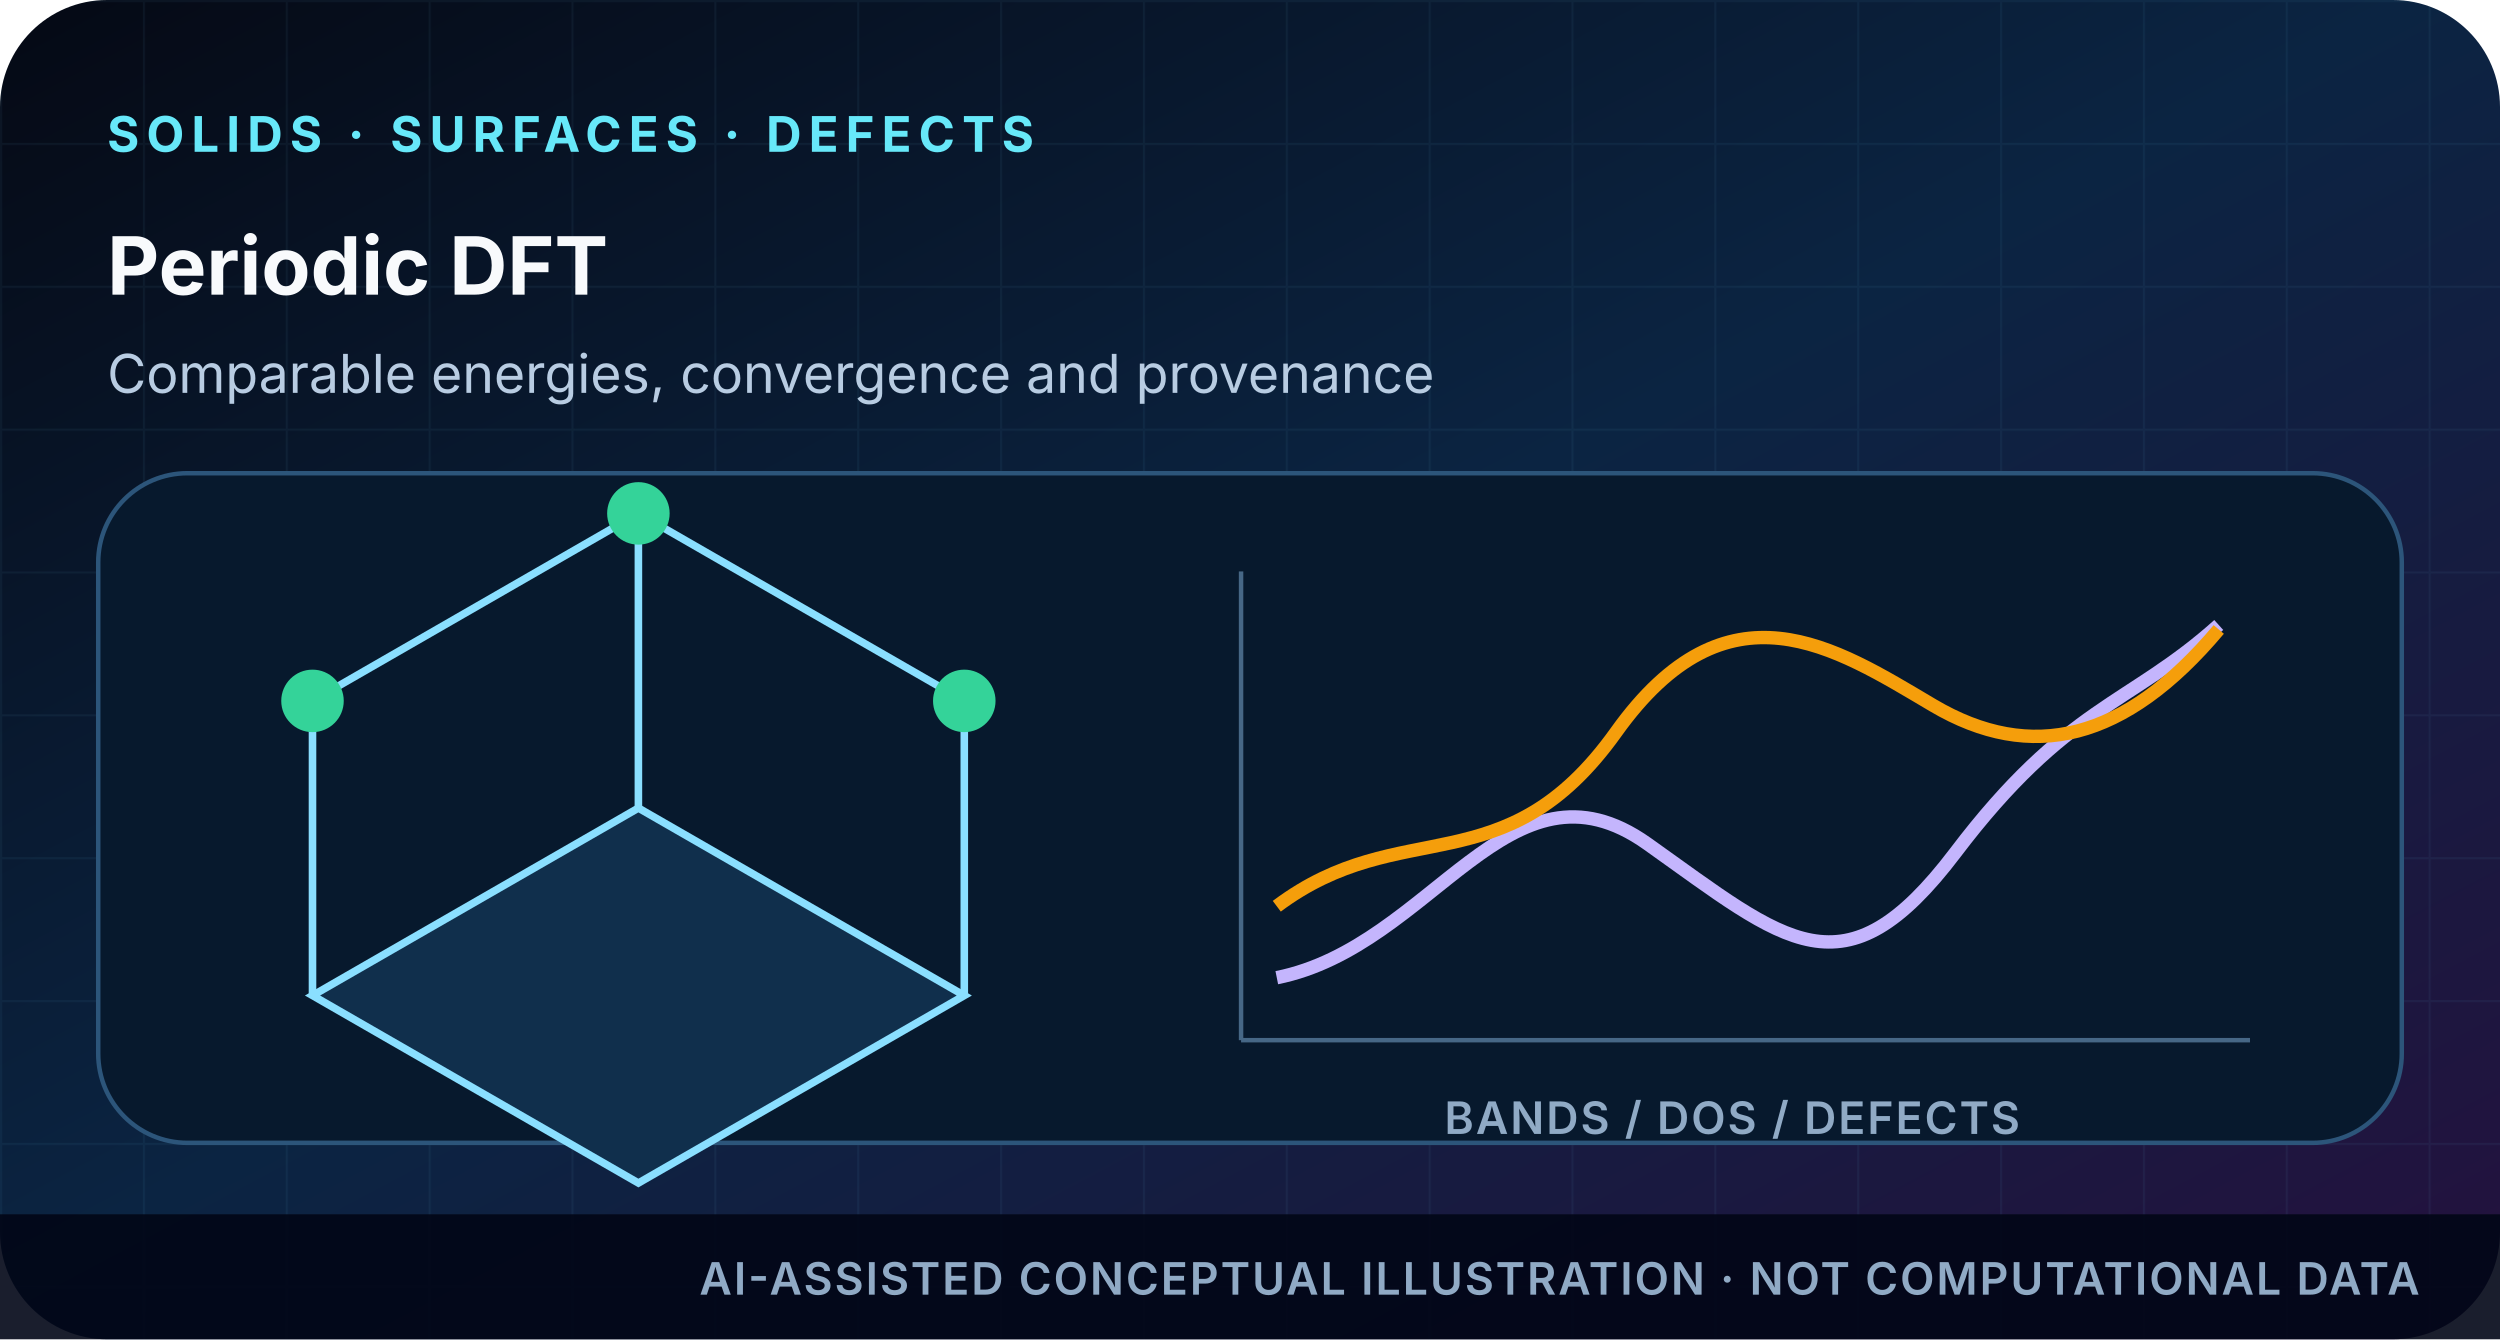
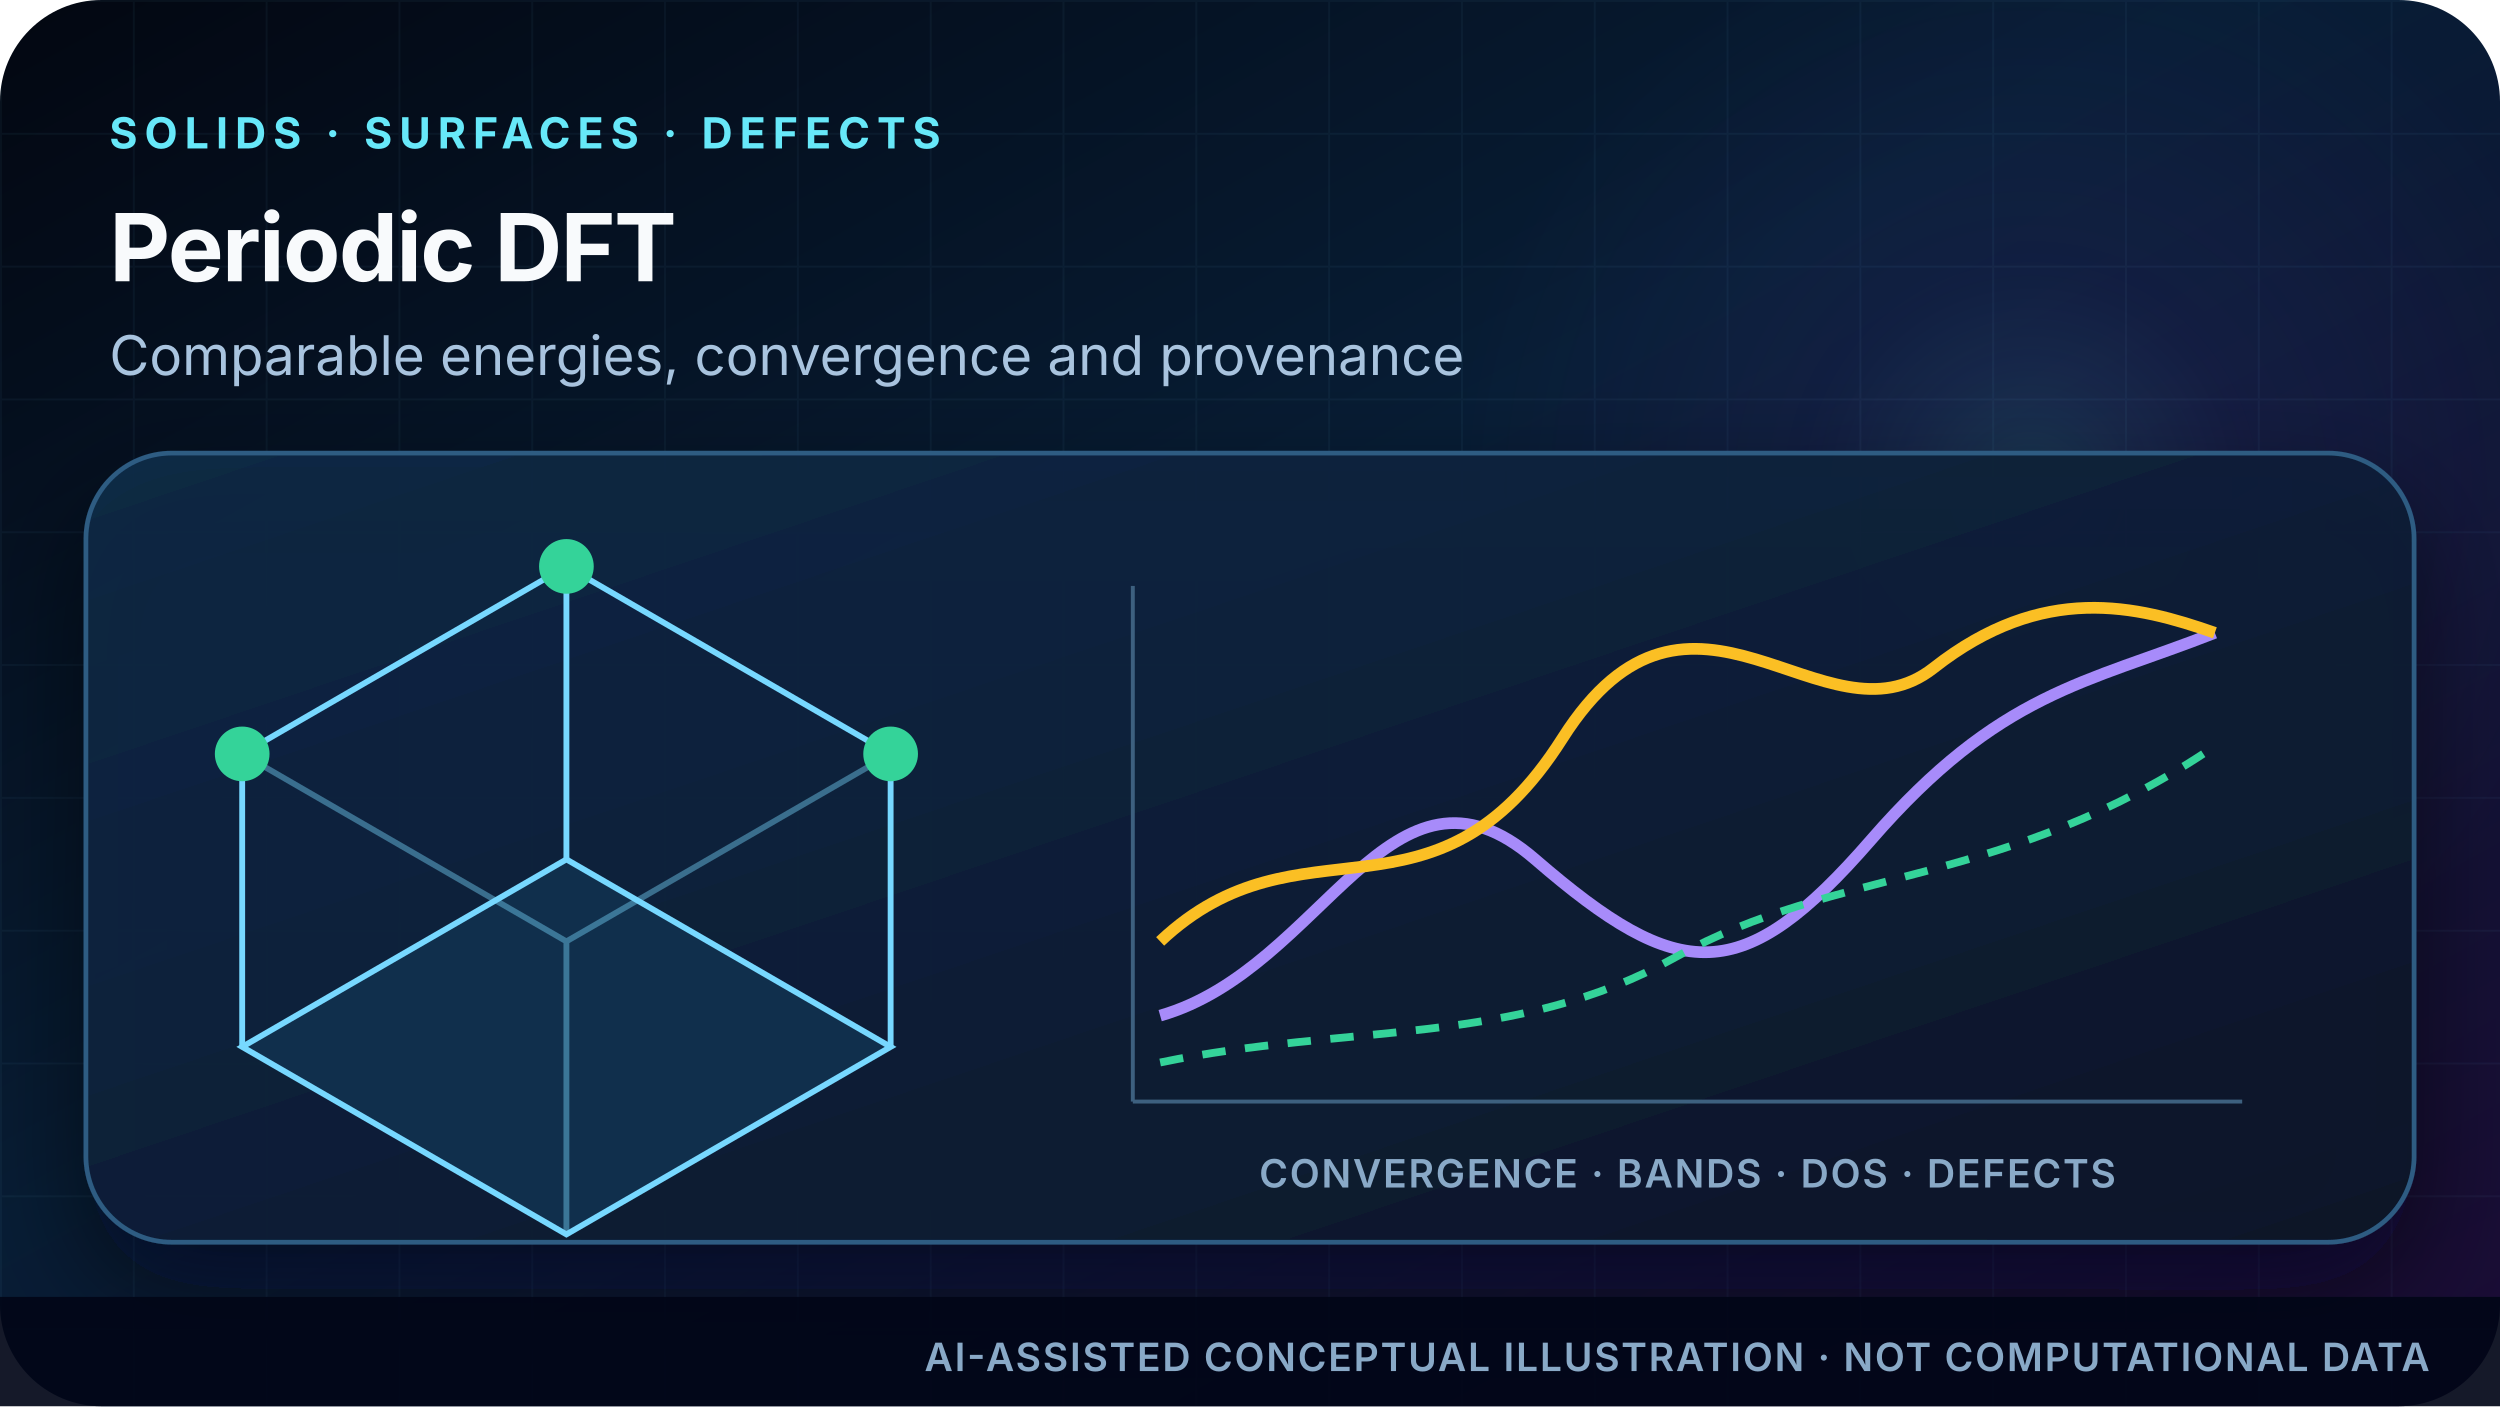
- <svg xmlns="http://www.w3.org/2000/svg" width="560" height="300" viewBox="0 0 560 300" role="img" aria-label="AI-assisted conceptual illustration; not computational data">
+ <svg xmlns="http://www.w3.org/2000/svg" width="640" height="360" viewBox="0 0 640 360" role="img" aria-label="AI-assisted conceptual illustration; not computational data">
  <defs>
    <linearGradient id="bg" x1="0" y1="0" x2="1" y2="1">
-       <stop stop-color="#050914" />
-       <stop offset=".48" stop-color="#0b2442" />
-       <stop offset="1" stop-color="#24113e" />
+       <stop stop-color="#030711" />
+       <stop offset=".44" stop-color="#071d35" />
+       <stop offset="1" stop-color="#1b0b35" />
    </linearGradient>
-     <linearGradient id="cyan" x1="0" x2="1">
-       <stop stop-color="#67e8f9" />
-       <stop offset="1" stop-color="#38bdf8" />
+     <linearGradient id="panel" x1="0" y1="0" x2="1" y2="1">
+       <stop stop-color="#0e2946" stop-opacity=".96" />
+       <stop offset="1" stop-color="#0a1427" stop-opacity=".98" />
    </linearGradient>
-     <linearGradient id="violet" x1="0" x2="1">
-       <stop stop-color="#c4b5fd" />
-       <stop offset="1" stop-color="#8b5cf6" />
+     <linearGradient id="cyan" x1="0" y1="0" x2="1" y2="1">
+       <stop stop-color="#a5f3fc" />
+       <stop offset=".48" stop-color="#22d3ee" />
+       <stop offset="1" stop-color="#0284c7" />
    </linearGradient>
-     <linearGradient id="gold" x1="0" x2="1">
-       <stop stop-color="#fde68a" />
-       <stop offset="1" stop-color="#f59e0b" />
+     <linearGradient id="violet" x1="0" y1="0" x2="1" y2="1">
+       <stop stop-color="#ddd6fe" />
+       <stop offset=".5" stop-color="#a78bfa" />
+       <stop offset="1" stop-color="#6d28d9" />
    </linearGradient>
-     <radialGradient id="orb">
-       <stop stop-color="#67e8f9" stop-opacity=".92" />
-       <stop offset=".45" stop-color="#8b5cf6" stop-opacity=".55" />
+     <linearGradient id="amber" x1="0" y1="0" x2="1" y2="1">
+       <stop stop-color="#fef3c7" />
+       <stop offset=".5" stop-color="#fbbf24" />
+       <stop offset="1" stop-color="#d97706" />
+     </linearGradient>
+     <linearGradient id="emerald" x1="0" y1="0" x2="1" y2="1">
+       <stop stop-color="#d1fae5" />
+       <stop offset=".5" stop-color="#34d399" />
+       <stop offset="1" stop-color="#059669" />
+     </linearGradient>
+     <linearGradient id="rose" x1="0" y1="0" x2="1" y2="1">
+       <stop stop-color="#ffe4e6" />
+       <stop offset=".5" stop-color="#fb7185" />
+       <stop offset="1" stop-color="#be123c" />
+     </linearGradient>
+     <radialGradient id="halo">
+       <stop stop-color="#67e8f9" stop-opacity=".7" />
+       <stop offset=".38" stop-color="#8b5cf6" stop-opacity=".28" />
      <stop offset="1" stop-color="#8b5cf6" stop-opacity="0" />
    </radialGradient>
-     <filter id="glow" x="-60%" y="-60%" width="220%" height="220%">
+     <pattern id="grid" width="34" height="34" patternUnits="userSpaceOnUse">
+       <path d="M34 0H0V34" fill="none" stroke="#7dd3fc" stroke-opacity=".045" stroke-width="1" />
+     </pattern>
+     <filter id="glow" x="-80%" y="-80%" width="260%" height="260%">
      <feGaussianBlur stdDeviation="7" result="b" />
      <feMerge>
        <feMergeNode in="b" />
        <feMergeNode in="SourceGraphic" />
      </feMerge>
    </filter>
-     <filter id="shadow" x="-30%" y="-30%" width="160%" height="160%">
-       <feDropShadow dx="0" dy="10" stdDeviation="12" flood-color="#020617" flood-opacity=".42" />
+     <filter id="soft" x="-40%" y="-40%" width="180%" height="180%">
+       <feGaussianBlur stdDeviation="18" />
    </filter>
-     <pattern id="grid" width="32" height="32" patternUnits="userSpaceOnUse">
-       <path d="M32 0H0V32" fill="none" stroke="#7dd3fc" stroke-opacity=".055" />
-     </pattern>
+     <filter id="shadow" x="-40%" y="-40%" width="180%" height="180%">
+       <feDropShadow dx="0" dy="12" stdDeviation="14" flood-color="#020617" flood-opacity=".55" />
+     </filter>
+     <marker id="arrow" markerWidth="10" markerHeight="10" refX="9" refY="5" orient="auto">
+       <path d="M0 0L10 5L0 10Z" fill="#67e8f9" />
+     </marker>
    <style>
-     .title{font:700 34px Inter,Arial,sans-serif;fill:#f8fafc;letter-spacing:-.7px}
-     .sub{font:400 15px Inter,Arial,sans-serif;fill:#a8c7e8}
-     .kicker{font:700 11px Inter,Arial,sans-serif;fill:#67e8f9;letter-spacing:1.6px}
-     .h{font:700 18px Inter,Arial,sans-serif;fill:#f8fafc}
-     .b{font:400 12px Inter,Arial,sans-serif;fill:#b8cce2}
-     .tiny{font:600 10px Inter,Arial,sans-serif;fill:#90aac5;letter-spacing:.45px}
-     .pill{fill:#0b1f36;stroke:#2f5d85;stroke-width:1}
-   </style>
+ .t{font-family:Inter,Segoe UI,Arial,sans-serif}.k{font-family:Inter,Segoe UI,Arial,sans-serif;font-weight:700;font-size:11px;fill:#67e8f9;letter-spacing:1.8px}.h1{font-family:Inter,Segoe UI,Arial,sans-serif;font-weight:700;font-size:42px;fill:#f8fafc;letter-spacing:-1px}.h2{font-family:Inter,Segoe UI,Arial,sans-serif;font-weight:700;font-size:24px;fill:#f8fafc;letter-spacing:-.4px}.s{font-family:Inter,Segoe UI,Arial,sans-serif;font-weight:400;font-size:14px;fill:#a9c4df}.b{font-family:Inter,Segoe UI,Arial,sans-serif;font-weight:500;font-size:12px;fill:#c7d9eb}.m{font-family:Inter,Segoe UI,Arial,sans-serif;font-weight:600;font-size:10px;fill:#89a9c7;letter-spacing:.45px}.n{font-family:Inter,Segoe UI,Arial,sans-serif;font-weight:700;font-size:9px;fill:#dbeafe;letter-spacing:.6px}.glass{fill:url(#panel);stroke:#2d5b82;stroke-width:1.2}.chip{fill:#0a2139;stroke:#2f638c;stroke-width:1}.hair{stroke:#4e789a;stroke-width:1}.axis{stroke:#3d607f;stroke-width:1}.dim{fill:#7e9bb8}.white{fill:#f8fafc}
+ </style>
  </defs>
-   <rect width="560" height="300" rx="24" fill="url(#bg)" />
-   <rect width="560" height="300" rx="24" fill="url(#grid)" />
-   <text x="24" y="34" class="kicker">SOLIDS · SURFACES · DEFECTS</text>
-   <text x="24" y="66" class="h" font-size="23">Periodic DFT</text>
-   <text x="24" y="88" class="b">Comparable energies, convergence and provenance</text>
-   <rect x="22" y="106" width="516" height="150" rx="20" fill="#07192d" stroke="#2c557a" />
-   <g stroke="#8adfff" stroke-width="1.7">
-     <path d="M70 223l73-42 73 42-73 42z" fill="#102f4c" />
-     <path d="M70 223v-66l73-42 73 42v66M143 115v66" fill="none" />
+   <rect width="640" height="360" rx="26" fill="url(#bg)" />
+   <rect width="640" height="360" rx="26" fill="url(#grid)" />
+   <circle cx="520" cy="125" r="150" fill="url(#halo)" opacity=".22" />
+   <text x="28" y="38" class="k">SOLIDS · SURFACES · DEFECTS</text>
+   <text x="28" y="72" class="h2" font-size="27">Periodic DFT</text>
+   <text x="28" y="96" class="s">Comparable energies, convergence and provenance</text>
+   <rect x="22" y="116" width="596" height="202" rx="22" class="glass" filter="url(#shadow)" />
+   <g transform="translate(62 155)" stroke="#77d8ff" stroke-width="1.5">
+     <path d="M0 113l83-48 83 48-83 48z" fill="#102f4c" />
+     <path d="M0 113V38L83-10l83 48v75M83-10V65" fill="none" />
+     <path d="M0 38l83 48 83-48M83 86v75" fill="none" stroke-opacity=".42" />
  </g>
  <g fill="#34d399">
-     <circle cx="70" cy="157" r="7" />
-     <circle cx="143" cy="115" r="7" />
-     <circle cx="216" cy="157" r="7" />
+     <circle cx="62" cy="193" r="7" />
+     <circle cx="145" cy="145" r="7" />
+     <circle cx="228" cy="193" r="7" />
  </g>
-   <g transform="translate(278 128)">
-     <path d="M0 105H226M0 0V105" stroke="#466786" />
-     <path d="M8 91C43 84 60 39 91 61s44 35 69 2 39-33 59-51" fill="none" stroke="#c4b5fd" stroke-width="3" />
-     <path d="M8 75C36 54 59 71 84 36s49-19 71-6 43 8 64-17" fill="none" stroke="#f59e0b" stroke-width="3" />
-     <text x="110" y="126" text-anchor="middle" class="tiny">BANDS / DOS / DEFECTS</text>
+   <g transform="translate(290 150)">
+     <path d="M0 132H284M0 0V132" class="axis" fill="none" />
+     <path d="M7 110C49 98 66 38 103 70s53 33 86-5 55-40 88-53" fill="none" stroke="#a78bfa" stroke-width="3" />
+     <path d="M7 91C43 57 77 91 110 39s67 4 95-18 52-16 72-9" fill="none" stroke="#fbbf24" stroke-width="3" />
+     <path d="M7 122C55 112 98 118 139 95s85-18 138-54" fill="none" stroke="#34d399" stroke-width="2" stroke-dasharray="6 5" />
+     <text x="142" y="154" text-anchor="middle" class="m">CONVERGENCE · BANDS · DOS · DEFECTS</text>
  </g>
-   <rect x="0" y="272" width="560" height="28" fill="#020617" fill-opacity=".9" />
-   <text x="542" y="290" text-anchor="end" class="tiny" fill="#7dd3fc">AI-ASSISTED CONCEPTUAL ILLUSTRATION · NOT COMPUTATIONAL DATA</text>
+   <rect x="0" y="332" width="640" height="28" fill="#020617" fill-opacity=".92" />
+   <text x="622" y="351" text-anchor="end" class="m" fill="#7dd3fc">AI-ASSISTED CONCEPTUAL ILLUSTRATION · NOT COMPUTATIONAL DATA</text>
</svg>
